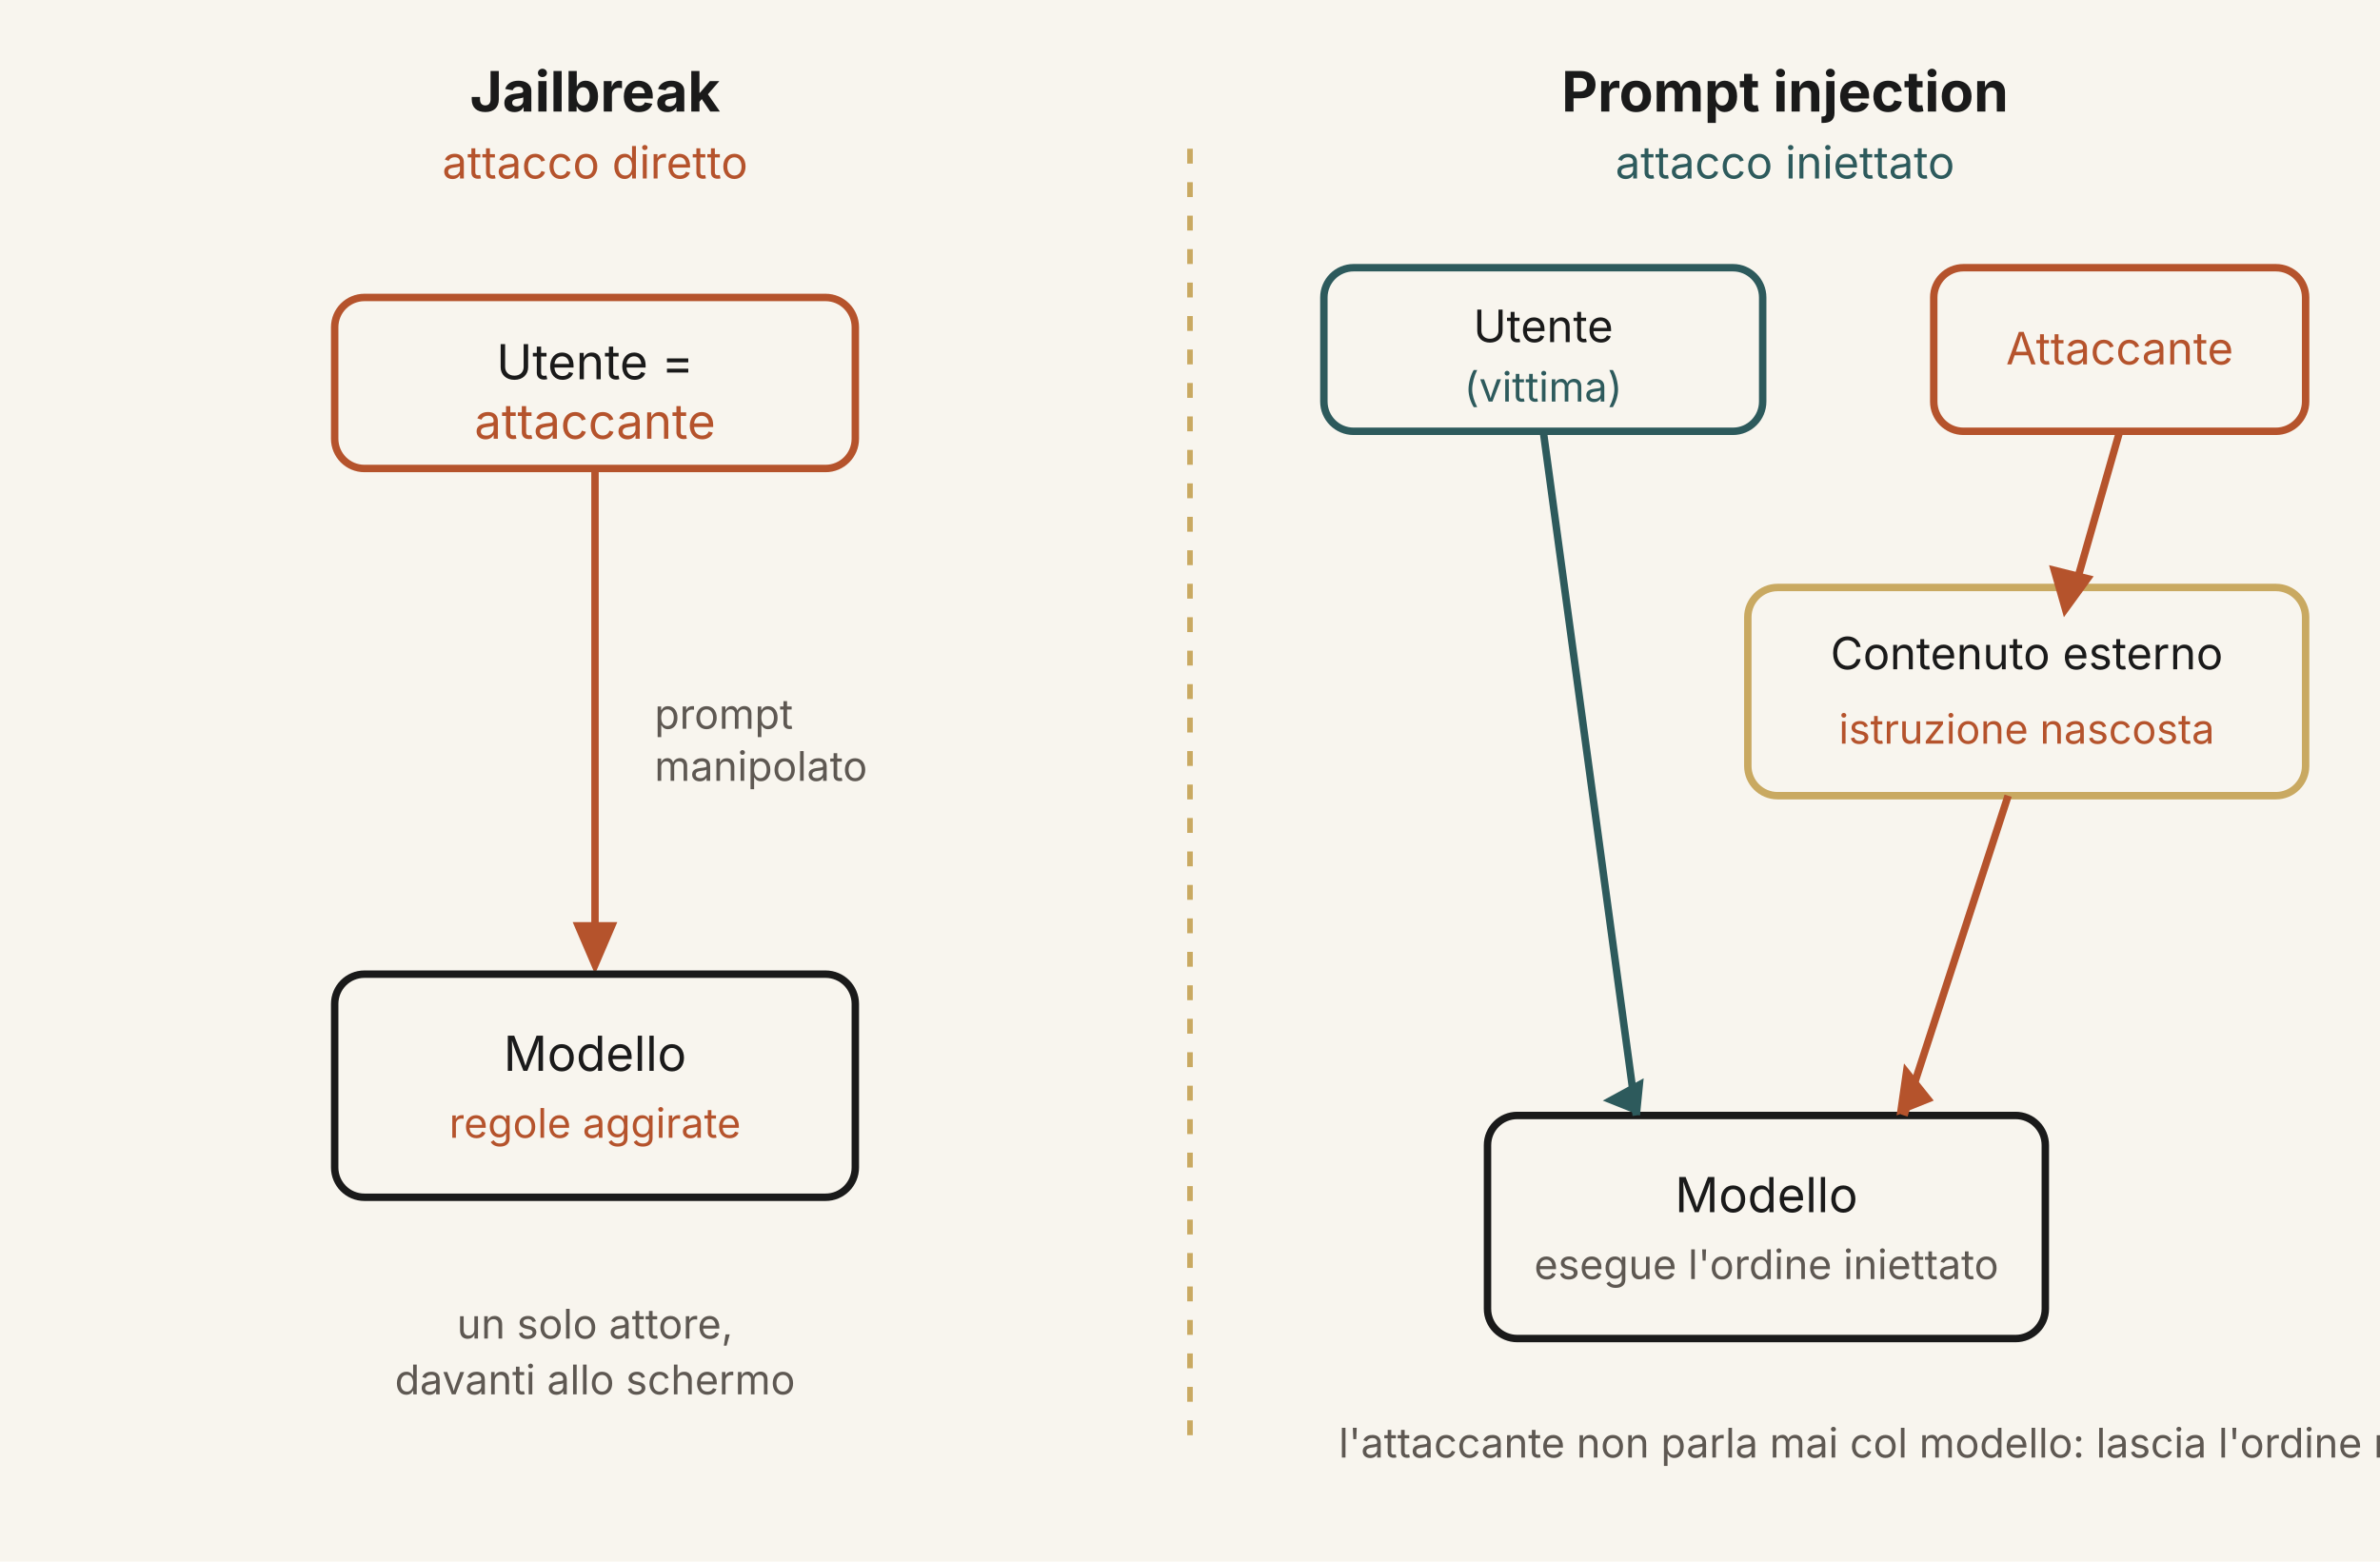
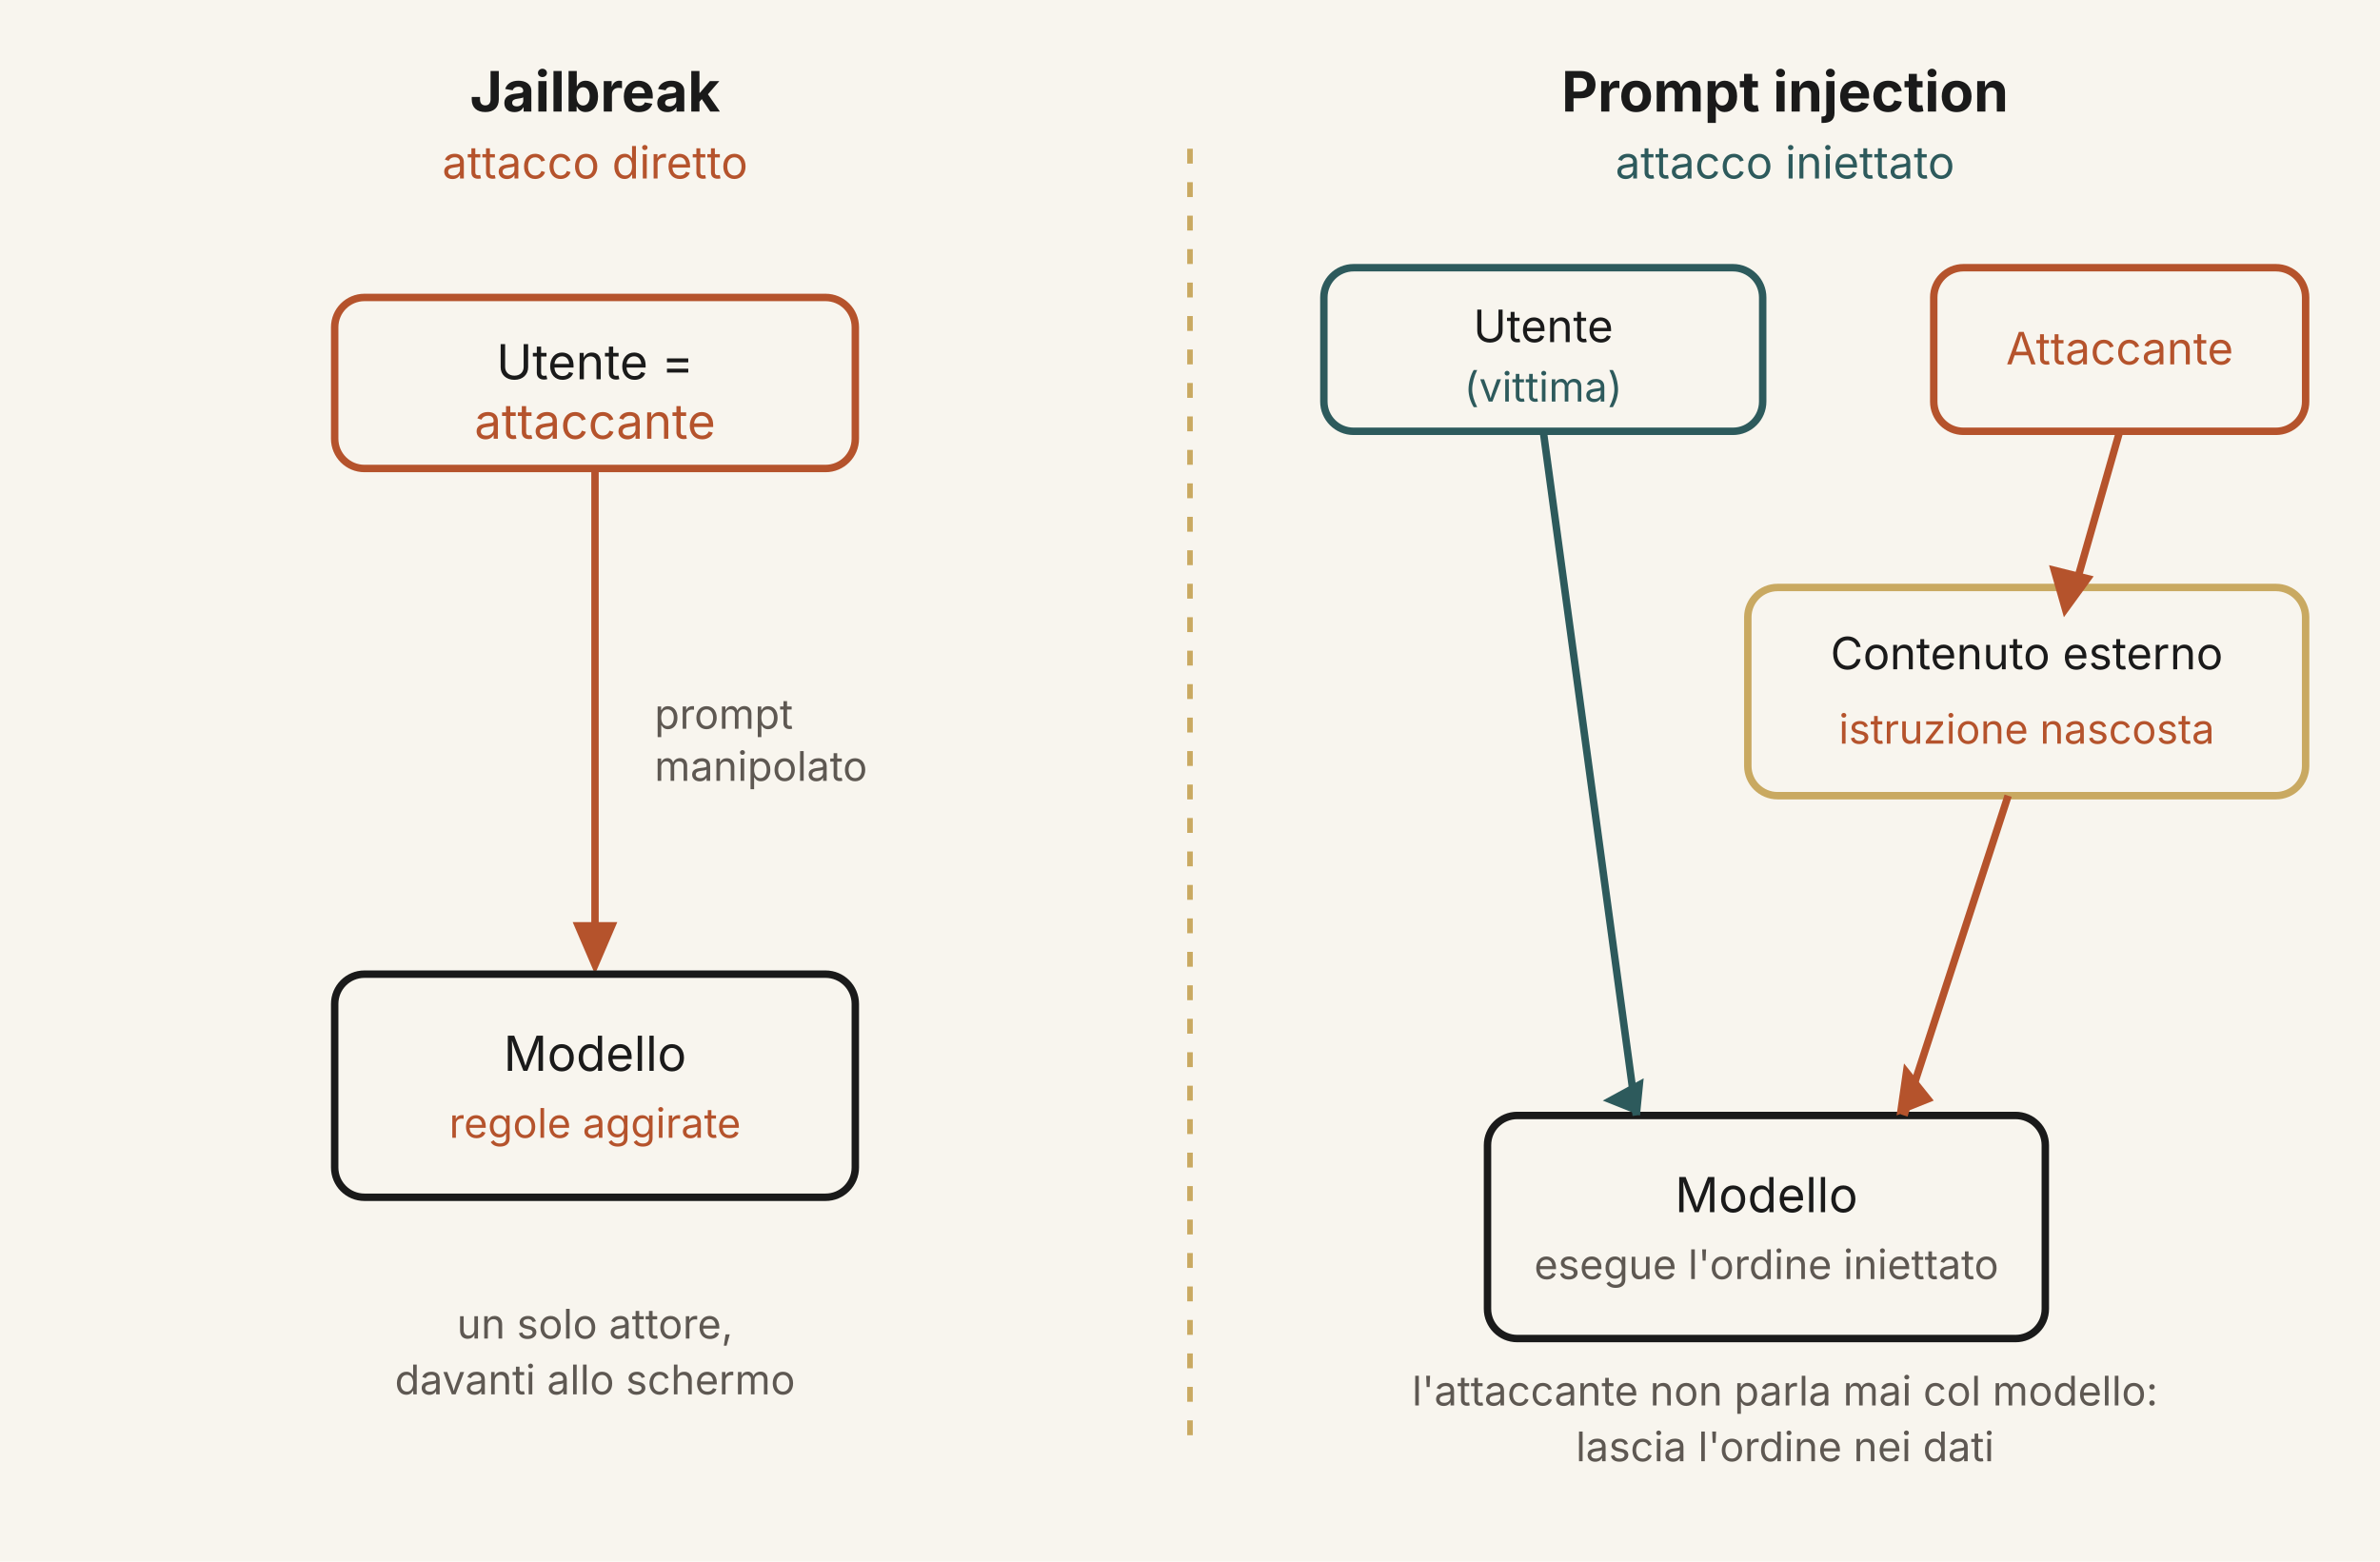
<svg xmlns="http://www.w3.org/2000/svg" viewBox="0 0 640 420" width="100%" role="img" aria-label="Confronto tra jailbreak (attacco diretto) e prompt injection (attacco iniettato)">
  <rect x="0" y="0" width="640" height="420" fill="#F8F5EE" />
  <line x1="320" y1="40" x2="320" y2="390" stroke="#C9A961" stroke-width="1.5" stroke-dasharray="4 5" />
  <text x="160" y="30" text-anchor="middle" font-family="Inter, system-ui, sans-serif" font-size="15" font-weight="bold" fill="#1A1A1A">Jailbreak</text>
  <text x="160" y="48" text-anchor="middle" font-family="Inter, system-ui, sans-serif" font-size="12" fill="#B5532C">attacco diretto</text>
  <text x="480" y="30" text-anchor="middle" font-family="Inter, system-ui, sans-serif" font-size="15" font-weight="bold" fill="#1A1A1A">Prompt injection</text>
  <text x="480" y="48" text-anchor="middle" font-family="Inter, system-ui, sans-serif" font-size="12" fill="#2D5A5C">attacco iniettato</text>
  <rect x="90" y="80" width="140" height="46" rx="8" fill="#F8F5EE" stroke="#B5532C" stroke-width="2" />
  <text x="160" y="102" text-anchor="middle" font-family="Inter, system-ui, sans-serif" font-size="13" fill="#1A1A1A">Utente =</text>
  <text x="160" y="118" text-anchor="middle" font-family="Inter, system-ui, sans-serif" font-size="13" fill="#B5532C">attaccante</text>
  <line x1="160" y1="126" x2="160" y2="252" stroke="#B5532C" stroke-width="2" />
  <polygon points="160,262 154,248 166,248" fill="#B5532C" />
  <text x="176" y="196" text-anchor="start" font-family="Inter, system-ui, sans-serif" font-size="11" fill="#5E5852">prompt</text>
  <text x="176" y="210" text-anchor="start" font-family="Inter, system-ui, sans-serif" font-size="11" fill="#5E5852">manipolato</text>
  <rect x="90" y="262" width="140" height="60" rx="8" fill="#F8F5EE" stroke="#1A1A1A" stroke-width="2" />
  <text x="160" y="288" text-anchor="middle" font-family="Inter, system-ui, sans-serif" font-size="13" fill="#1A1A1A">Modello</text>
  <text x="160" y="306" text-anchor="middle" font-family="Inter, system-ui, sans-serif" font-size="11" fill="#B5532C">regole aggirate</text>
  <text x="160" y="360" text-anchor="middle" font-family="Inter, system-ui, sans-serif" font-size="11" fill="#5E5852">un solo attore,</text>
  <text x="160" y="375" text-anchor="middle" font-family="Inter, system-ui, sans-serif" font-size="11" fill="#5E5852">davanti allo schermo</text>
  <rect x="356" y="72" width="118" height="44" rx="8" fill="#F8F5EE" stroke="#2D5A5C" stroke-width="2" />
  <text x="415" y="92" text-anchor="middle" font-family="Inter, system-ui, sans-serif" font-size="12" fill="#1A1A1A">Utente</text>
  <text x="415" y="108" text-anchor="middle" font-family="Inter, system-ui, sans-serif" font-size="11" fill="#2D5A5C">(vittima)</text>
  <rect x="520" y="72" width="100" height="44" rx="8" fill="#F8F5EE" stroke="#B5532C" stroke-width="2" />
  <text x="570" y="98" text-anchor="middle" font-family="Inter, system-ui, sans-serif" font-size="12" fill="#B5532C">Attaccante</text>
  <rect x="470" y="158" width="150" height="56" rx="8" fill="#F8F5EE" stroke="#C9A961" stroke-width="2" />
  <text x="545" y="180" text-anchor="middle" font-family="Inter, system-ui, sans-serif" font-size="12" fill="#1A1A1A">Contenuto esterno</text>
  <text x="545" y="200" text-anchor="middle" font-family="Inter, system-ui, sans-serif" font-size="11" fill="#B5532C">istruzione nascosta</text>
  <rect x="400" y="300" width="150" height="60" rx="8" fill="#F8F5EE" stroke="#1A1A1A" stroke-width="2" />
  <text x="475" y="326" text-anchor="middle" font-family="Inter, system-ui, sans-serif" font-size="13" fill="#1A1A1A">Modello</text>
  <text x="475" y="344" text-anchor="middle" font-family="Inter, system-ui, sans-serif" font-size="11" fill="#5E5852">esegue l'ordine iniettato</text>
  <line x1="570" y1="116" x2="558" y2="158" stroke="#B5532C" stroke-width="2" />
  <polygon points="555,166 551,152 563,155" fill="#B5532C" />
  <line x1="415" y1="116" x2="440" y2="300" stroke="#2D5A5C" stroke-width="2" />
  <polygon points="441,300 431,296 442,290" fill="#2D5A5C" />
  <line x1="540" y1="214" x2="512" y2="300" stroke="#B5532C" stroke-width="2" />
  <polygon points="510,300 512,286 520,296" fill="#B5532C" />
-   <text x="360" y="392" text-anchor="start" font-family="Inter, system-ui, sans-serif" font-size="11" fill="#5E5852">l'attaccante non parla mai col modello: lascia l'ordine nei dati</text>
+   <text x="480" y="378" text-anchor="middle" font-family="Inter, system-ui, sans-serif" font-size="11" fill="#5E5852">l'attaccante non parla mai col modello:</text>
+   <text x="480" y="393" text-anchor="middle" font-family="Inter, system-ui, sans-serif" font-size="11" fill="#5E5852">lascia l'ordine nei dati</text>
</svg>
